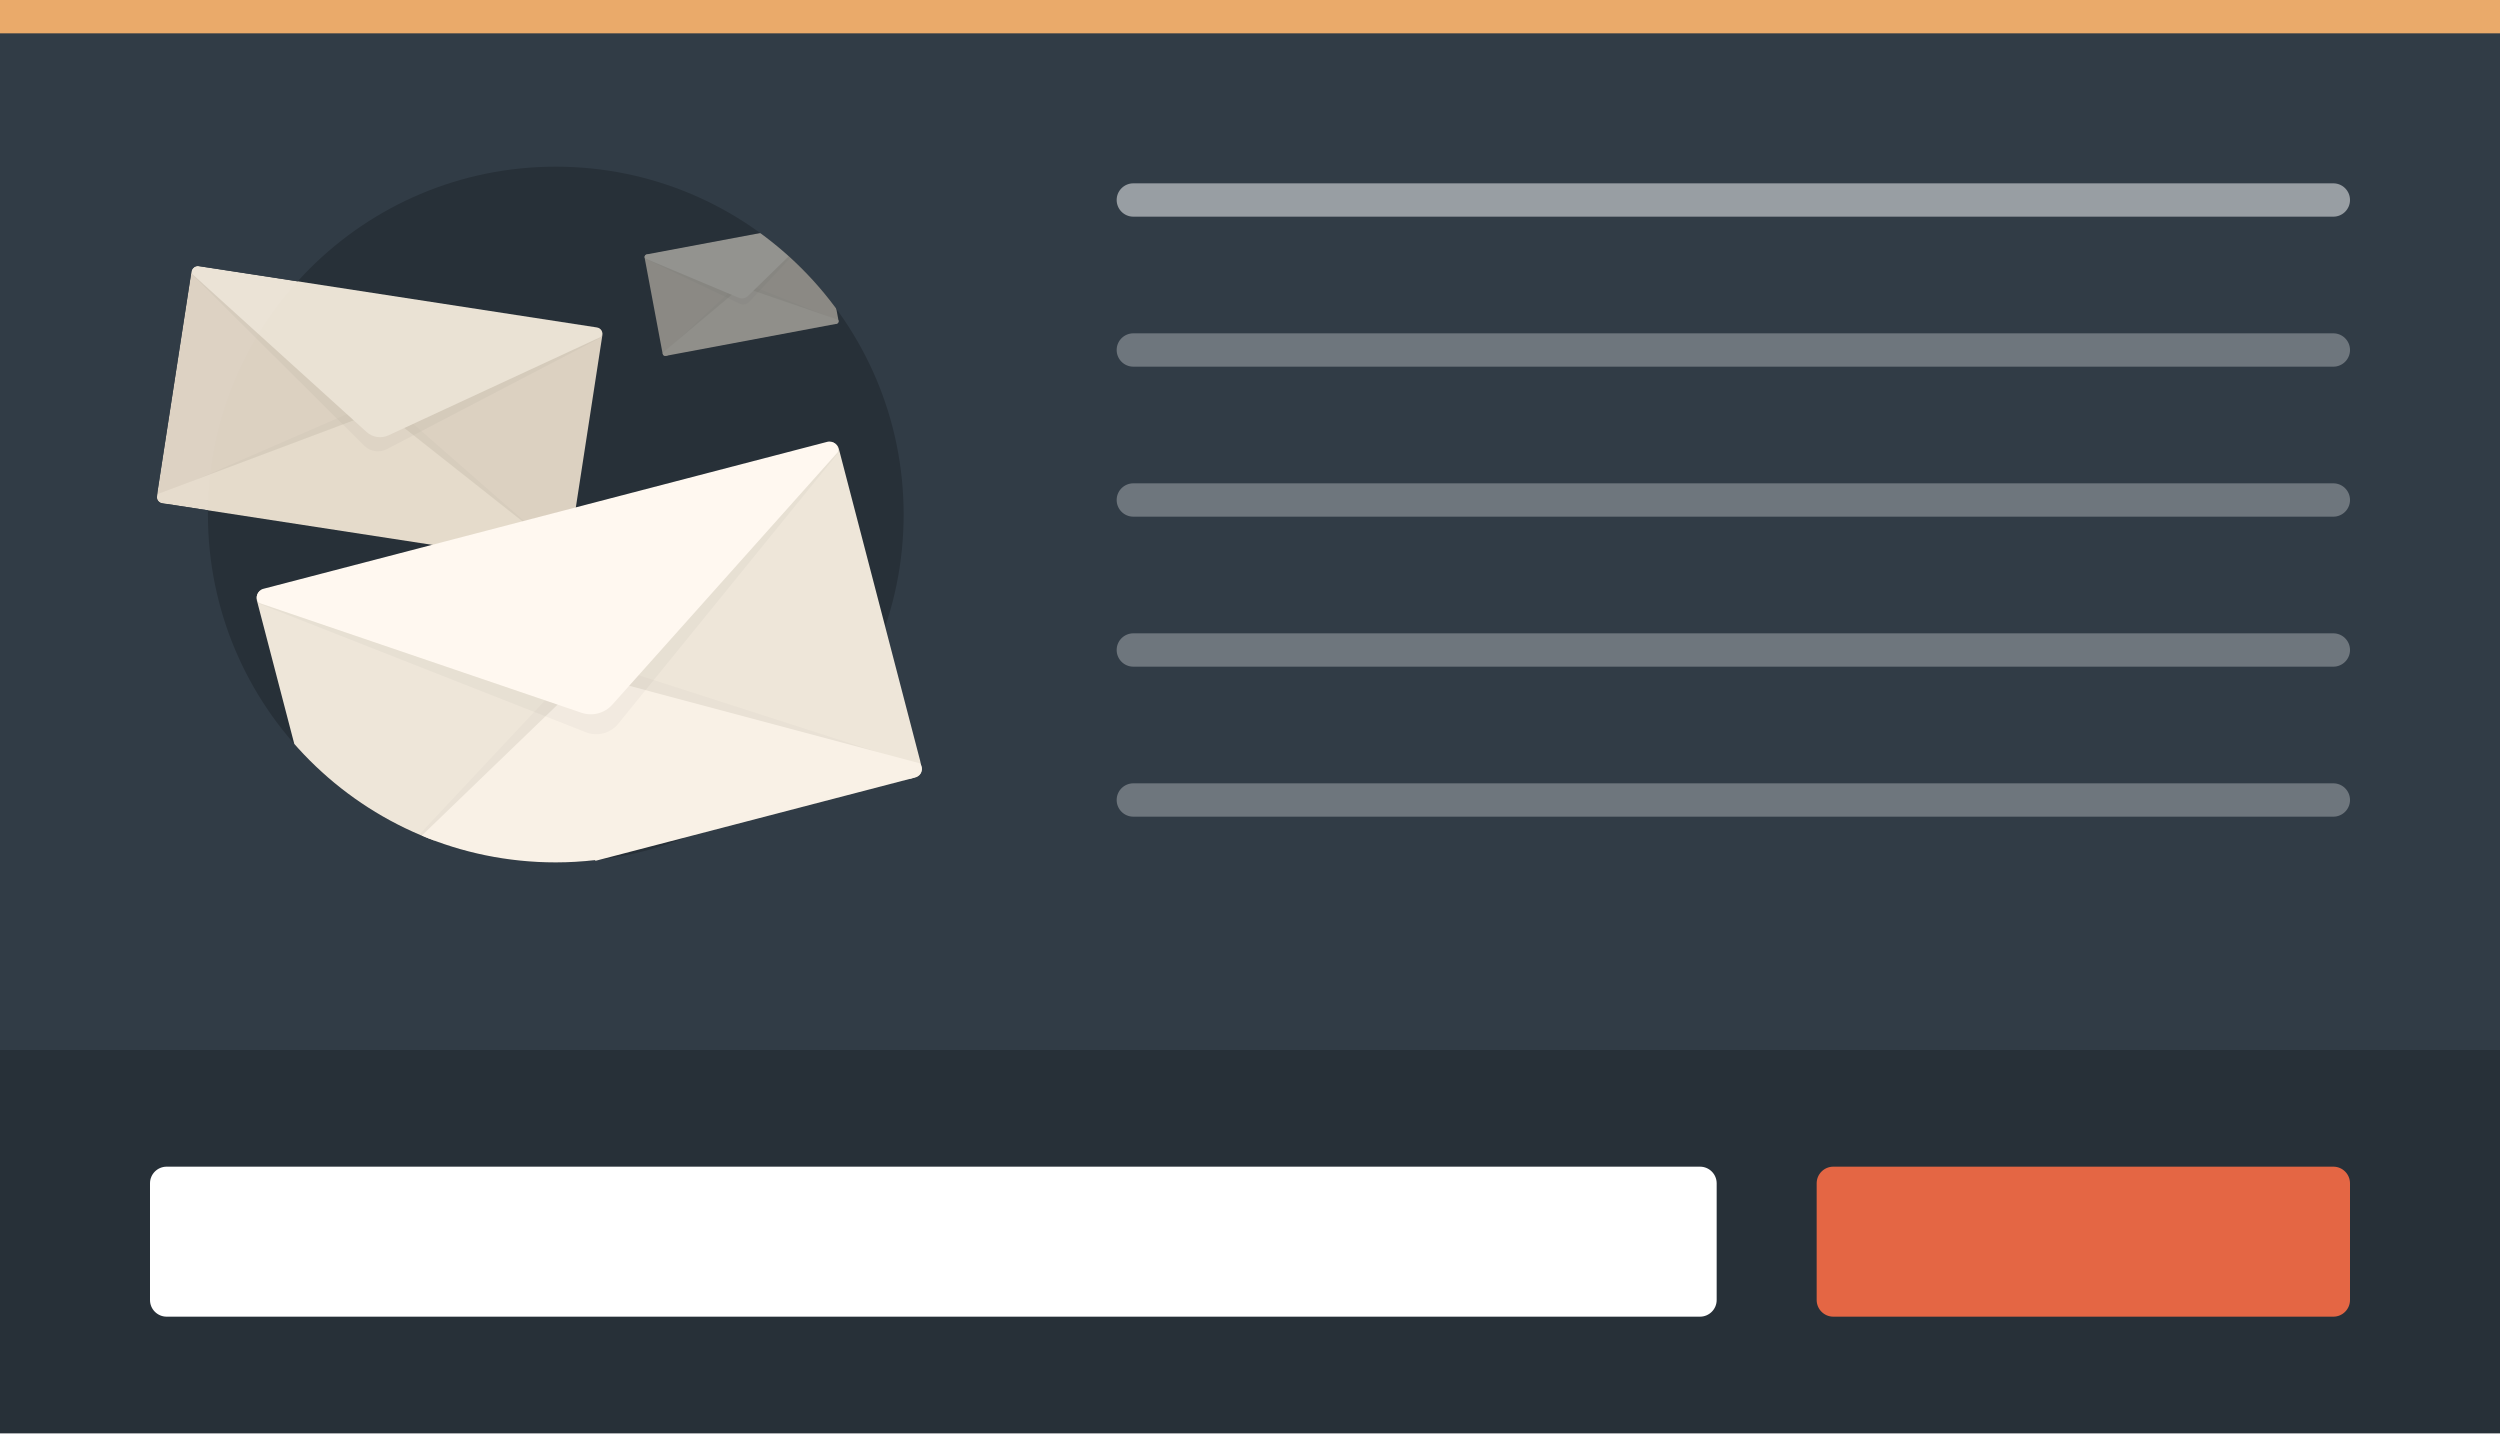
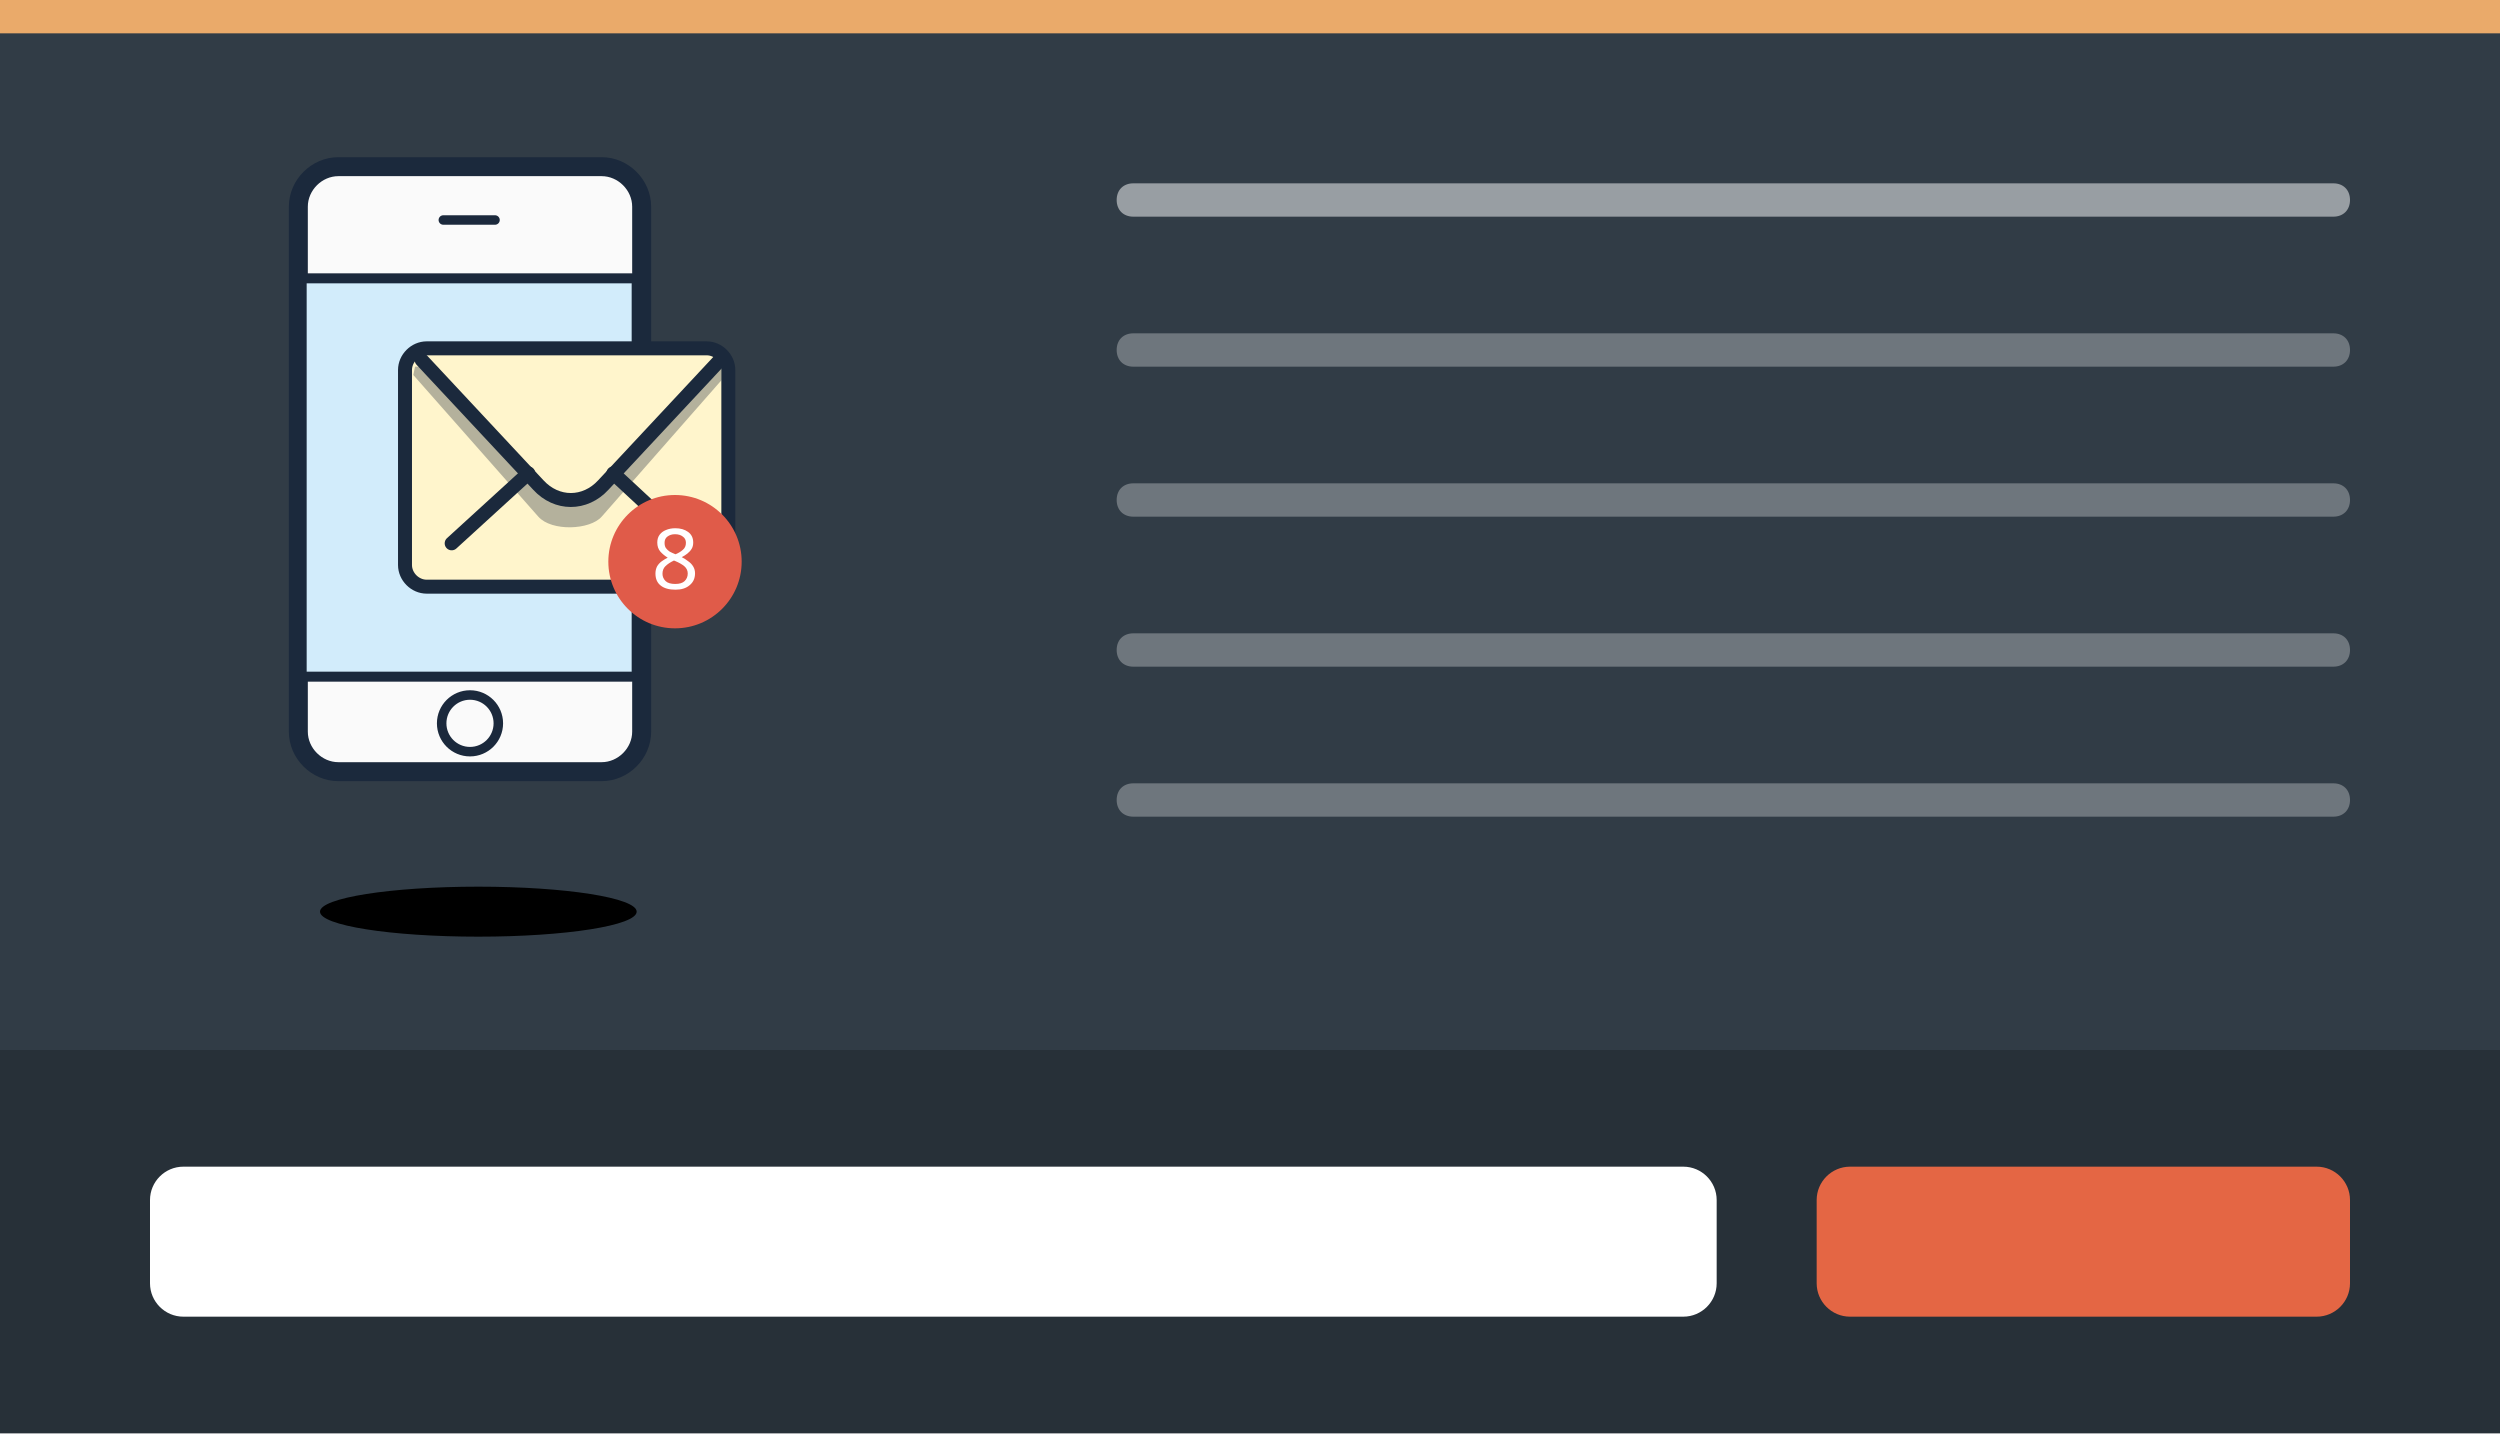
- <svg xmlns="http://www.w3.org/2000/svg" xmlns:xlink="http://www.w3.org/1999/xlink" version="1.1" x="0px" y="0px" width="150px" height="86px" viewBox="0 0 150 86" enable-background="new 0 0 150 86" xml:space="preserve">
-   <g id="Layer_1">
-     <rect y="63" fill="#273038" width="150" height="23" />
-     <rect fill="#313C46" width="150" height="63" />
-     <path opacity="0.5" fill="#FFFFFF" d="M140,13H68c-0.552,0-1-0.448-1-1v0c0-0.552,0.448-1,1-1h72c0.552,0,1,0.448,1,1v0   C141,12.552,140.552,13,140,13z" />
-     <path opacity="0.3" fill="#FFFFFF" d="M140,22H68c-0.552,0-1-0.448-1-1v0c0-0.552,0.448-1,1-1h72c0.552,0,1,0.448,1,1v0   C141,21.552,140.552,22,140,22z" />
-     <path opacity="0.3" fill="#FFFFFF" d="M140,31H68c-0.552,0-1-0.448-1-1v0c0-0.552,0.448-1,1-1h72c0.552,0,1,0.448,1,1v0   C141,30.552,140.552,31,140,31z" />
-     <path opacity="0.3" fill="#FFFFFF" d="M140,40H68c-0.552,0-1-0.448-1-1l0,0c0-0.552,0.448-1,1-1h72c0.552,0,1,0.448,1,1l0,0   C141,39.552,140.552,40,140,40z" />
-     <path opacity="0.3" fill="#FFFFFF" d="M140,49H68c-0.552,0-1-0.448-1-1l0,0c0-0.552,0.448-1,1-1h72c0.552,0,1,0.448,1,1l0,0   C141,48.552,140.552,49,140,49z" />
-     <path fill="#FFFFFF" d="M102,79H10c-0.552,0-1-0.448-1-1v-7c0-0.552,0.448-1,1-1h92c0.552,0,1,0.448,1,1v7   C103,78.552,102.552,79,102,79z" />
-     <path fill="#E46644" d="M140,79h-30c-0.552,0-1-0.448-1-1v-7c0-0.552,0.448-1,1-1h30c0.552,0,1,0.448,1,1v7   C141,78.552,140.552,79,140,79z" />
-     <rect fill="#EAAA6A" width="150" height="2" />
+ <svg xmlns="http://www.w3.org/2000/svg" version="1.1" id="Layer_1" x="0px" y="0px" viewBox="-320 264 150 86" style="enable-background:new -320 264 150 86;" xml:space="preserve">
+   <style type="text/css">
+ 	.st0{fill:#273038;}
+ 	.st1{fill:#313C46;}
+ 	.st2{opacity:0.5;fill:#FFFFFF;enable-background:new    ;}
+ 	.st3{opacity:0.3;fill:#FFFFFF;enable-background:new    ;}
+ 	.st4{fill:#FFFFFF;}
+ 	.st5{fill:#E46644;}
+ 	.st6{fill:#EAAA6A;}
+ 	.st7{display:none;}
+ 	.st8{fill:#FAFAFA;stroke:#1B293C;stroke-width:1.139;stroke-linecap:round;stroke-linejoin:round;stroke-miterlimit:10;}
+ 	.st9{fill:none;stroke:#1B293C;stroke-width:0.57;stroke-linecap:round;stroke-linejoin:round;stroke-miterlimit:10;}
+ 	.st10{fill:#D2ECFB;}
+ 	.st11{fill:#1B293C;}
+ 	.st12{fill:#FFF5CC;stroke:#1B293C;stroke-width:0.838;stroke-linecap:round;stroke-linejoin:round;stroke-miterlimit:10;}
+ 	.st13{opacity:0.35;fill:#293342;}
+ 	.st14{fill:none;stroke:#1B293C;stroke-width:0.838;stroke-linecap:round;stroke-linejoin:round;stroke-miterlimit:10;}
+ 	.st15{fill:#E05B49;}
+ 	.st16{font-family:'Roboto-Regular';}
+ 	.st17{font-size:5.031px;}
+ </style>
+   <g id="Layer_1_1_">
+     <rect x="-320" y="327" class="st0" width="150" height="23" />
+     <rect x="-320" y="264" class="st1" width="150" height="63" />
+     <path class="st2" d="M-180,277h-72c-0.6,0-1-0.4-1-1l0,0c0-0.6,0.4-1,1-1h72c0.6,0,1,0.4,1,1l0,0C-179,276.6-179.4,277-180,277z" />
+     <path class="st3" d="M-180,286h-72c-0.6,0-1-0.4-1-1l0,0c0-0.6,0.4-1,1-1h72c0.6,0,1,0.4,1,1l0,0C-179,285.6-179.4,286-180,286z" />
+     <path class="st3" d="M-180,295h-72c-0.6,0-1-0.4-1-1l0,0c0-0.6,0.4-1,1-1h72c0.6,0,1,0.4,1,1l0,0C-179,294.6-179.4,295-180,295z" />
+     <path class="st3" d="M-180,304h-72c-0.6,0-1-0.4-1-1l0,0c0-0.6,0.4-1,1-1h72c0.6,0,1,0.4,1,1l0,0C-179,303.6-179.4,304-180,304z" />
+     <path class="st3" d="M-180,313h-72c-0.6,0-1-0.4-1-1l0,0c0-0.6,0.4-1,1-1h72c0.6,0,1,0.4,1,1l0,0C-179,312.6-179.4,313-180,313z" />
+     <path class="st4" d="M-219,343h-90c-1.1,0-2-0.9-2-2v-5c0-1.1,0.9-2,2-2h90c1.1,0,2,0.9,2,2v5C-217,342.1-217.9,343-219,343z" />
+     <path class="st5" d="M-181,343h-28c-1.1,0-2-0.9-2-2v-5c0-1.1,0.9-2,2-2h28c1.1,0,2,0.9,2,2v5C-179,342.1-179.9,343-181,343z" />
+     <rect x="-320" y="264" class="st6" width="150" height="2" />
+   </g>
+   <g id="Layer_2" class="st7">
+ </g>
+   <ellipse cx="-291.3" cy="318.7" rx="9.5" ry="1.5" />
+   <path class="st8" d="M-302.1,276.4c0-1.3,1.1-2.4,2.4-2.4h15.8c1.3,0,2.4,1.1,2.4,2.4v31.5c0,1.3-1.1,2.4-2.4,2.4h-15.8  c-1.3,0-2.4-1.1-2.4-2.4V276.4z" />
+   <line class="st9" x1="-290.3" y1="277.2" x2="-293.4" y2="277.2" />
+   <g>
+     <path class="st10" d="M-301.6,304.6c-0.2,0-0.3-0.1-0.3-0.3V281c0-0.2,0.1-0.3,0.3-0.3h19.5c0.2,0,0.3,0.1,0.3,0.3v23.3   c0,0.2-0.1,0.3-0.3,0.3H-301.6z" />
    <g>
-       <circle opacity="0.2" cx="33.347" cy="30.872" r="20.872" />
-       <g>
-         <defs>
-           <path id="SVGID_27_" d="M55.267,45.913c-0.015-0.084-0.034-0.175-0.061-0.279l-2.098-8.047c0.716-2.108,1.111-4.365,1.111-6.715      C54.219,19.344,44.874,10,33.347,10c-6.145,0-11.668,2.656-15.487,6.882l-5.939-0.915c-0.107-0.017-0.204,0.015-0.279,0.074      c-0.061,0.041-0.106,0.1-0.133,0.168c-0.001,0.002-0.001,0.005-0.002,0.007c-0.008,0.021-0.014,0.041-0.018,0.063      c-0.001,0.005-0.003,0.01-0.004,0.016L9.448,29.516c-0.015,0.1-0.023,0.183-0.024,0.257c-0.036,0.19,0.089,0.389,0.302,0.422      l0.2,0.031l0,0h0l2.556,0.394c-0.001,0.084-0.006,0.167-0.006,0.252c0,11.527,9.344,20.872,20.872,20.872      c0.796,0,1.58-0.049,2.353-0.136c0.012,0.016,0.025,0.031,0.037,0.048l0.392-0.102c1.714-0.228,3.362-0.664,4.919-1.283      l10.043-2.62l3.831-1.001C55.255,46.563,55.409,46.196,55.267,45.913z" />
-         </defs>
-         <clipPath id="SVGID_2_">
-           <use xlink:href="#SVGID_27_" overflow="visible" />
-         </clipPath>
-         <g opacity="0.9" clip-path="url(#SVGID_2_)">
-           <path fill="#EFE2D0" d="M35.742,19.683l-0.988,0.22c-0.247,0.033-0.485,0.113-0.703,0.235l-11.174,4.454l10.561,9.255      c0.49,0.075,0.594-0.043,0.67-0.533l2.037-13.222C36.182,19.856,35.98,19.651,35.742,19.683z" />
-           <path fill="#EFE2D0" d="M11.992,16.024l0.876,0.508c0.225,0.106,0.429,0.254,0.599,0.436l9.629,7.659l-13.17,5.599      c-0.49-0.075-0.554-0.219-0.478-0.709l2.037-13.222C11.521,16.057,11.775,15.922,11.992,16.024z" />
-           <path opacity="0.02" d="M9.729,29.67l13.299-5.78l10.848,9.5c0.082,0.254-0.133,0.505-0.396,0.465L9.968,30.232      C9.704,30.191,9.575,29.887,9.729,29.67z" />
-           <path fill="#F9EDDB" d="M9.482,29.632l13.403-5.038l11.169,8.823c0.084,0.254-0.134,0.505-0.402,0.464L9.726,30.195      C9.457,30.154,9.325,29.849,9.482,29.632z" />
-           <path opacity="0.03" d="M36.084,20.234l-12.87,6.713c-0.452,0.236-1.005,0.151-1.367-0.208L11.501,16.447      c-0.084-0.254,0.134-0.505,0.402-0.464L35.84,19.67C36.109,19.712,36.241,20.016,36.084,20.234z" />
-           <path fill="#FFF5E6" d="M36.058,20.21l-12.753,5.911c-0.434,0.201-0.951,0.123-1.306-0.199l-10.477-9.492      c-0.084-0.254,0.134-0.505,0.402-0.464l23.891,3.681C36.082,19.689,36.214,19.993,36.058,20.21z" />
-         </g>
-         <g opacity="0.5" clip-path="url(#SVGID_2_)">
-           <path fill="#EFE2D0" d="M49.008,13.367l-0.37,0.231c-0.095,0.049-0.181,0.115-0.252,0.196l-3.9,3.405l5.61,2.249      c0.21-0.039,0.235-0.102,0.196-0.312l-1.062-5.659C49.212,13.375,49.1,13.32,49.008,13.367z" />
-           <path fill="#EFE2D0" d="M38.843,15.275l0.428,0.081c0.107,0.011,0.21,0.042,0.306,0.091l5.004,1.733l-4.547,4.155      c-0.21,0.039-0.256-0.01-0.296-0.22l-1.062-5.659C38.657,15.356,38.741,15.265,38.843,15.275z" />
-           <path opacity="0.02" d="M39.874,21.138l4.573-4.247l5.762,2.307c0.069,0.091,0.018,0.224-0.095,0.245l-10.063,1.889      C39.938,21.354,39.843,21.249,39.874,21.138z" />
-           <path fill="#F9EDDB" d="M39.768,21.158l4.722-3.96l5.795,1.986c0.07,0.091,0.018,0.224-0.097,0.246l-10.24,1.922      C39.833,21.374,39.736,21.269,39.768,21.158z" />
-           <path opacity="0.03" d="M49.226,13.542l-4.266,4.564c-0.15,0.16-0.386,0.205-0.584,0.111l-5.671-2.7      c-0.07-0.091-0.018-0.224,0.097-0.246l10.245-1.923C49.161,13.326,49.258,13.431,49.226,13.542z" />
-           <path fill="#FFF5E6" d="M49.212,13.536l-4.333,4.222c-0.148,0.144-0.368,0.186-0.558,0.106l-5.61-2.357      c-0.07-0.091-0.018-0.224,0.097-0.246l10.226-1.919C49.147,13.321,49.244,13.426,49.212,13.536z" />
-         </g>
-         <g clip-path="url(#SVGID_2_)">
-           <path fill="#EEE6D9" d="M49.556,26.6l-1.185,0.859c-0.309,0.186-0.579,0.429-0.798,0.715L35.294,40.496l19.328,6.229      c0.694-0.181,0.765-0.397,0.584-1.091l-4.88-18.721C50.239,26.578,49.853,26.421,49.556,26.6z" />
-           <path fill="#EEE6D9" d="M15.929,35.365l1.454,0.172c0.36,0.012,0.715,0.091,1.045,0.235l17.176,4.644L21.332,55.403      c-0.694,0.181-0.861,0.026-1.042-0.667l-4.88-18.721C15.322,35.679,15.582,35.354,15.929,35.365z" />
-           <path opacity="0.02" d="M20.751,54.778L35.09,39.476l19.85,6.389c0.254,0.291,0.114,0.747-0.26,0.844L21.39,55.387      C21.017,55.485,20.671,55.155,20.751,54.778z" />
-           <path fill="#F9F1E6" d="M20.401,54.869l14.903-14.375L55.191,45.8c0.257,0.29,0.112,0.747-0.268,0.846l-33.876,8.83      C20.667,55.576,20.318,55.247,20.401,54.869z" />
-           <path opacity="0.03" d="M50.325,27.135L37.091,43.428c-0.465,0.572-1.248,0.778-1.933,0.508l-19.639-7.728      c-0.257-0.29-0.112-0.747,0.268-0.846l33.892-8.834C50.059,26.428,50.408,26.756,50.325,27.135z" />
-           <path fill="#FFF8F0" d="M50.277,27.119l-13.54,15.162c-0.461,0.517-1.192,0.708-1.847,0.485l-19.353-6.592      c-0.257-0.29-0.112-0.747,0.267-0.846l33.827-8.817C50.01,26.412,50.359,26.741,50.277,27.119z" />
-         </g>
-       </g>
+       <path class="st11" d="M-282.1,281v23.3h-19.5V281H-282.1 M-282.1,280.4h-19.5c-0.3,0-0.6,0.3-0.6,0.6v23.3c0,0.3,0.3,0.6,0.6,0.6    h19.5c0.3,0,0.6-0.3,0.6-0.6V281C-281.5,280.7-281.7,280.4-282.1,280.4L-282.1,280.4z" />
    </g>
  </g>
-   <g id="Layer_2" display="none">
- </g>
+   <circle class="st9" cx="-291.8" cy="307.4" r="1.7" />
+   <g>
+     <path class="st12" d="M-282.5,299.2h-11.9c-0.7,0-1.3-0.6-1.3-1.3v-11.7c0-0.7,0.6-1.3,1.3-1.3h16.8c0.7,0,1.3,0.6,1.3,1.3V297" />
+     <path class="st13" d="M-295.2,286.5l7.5,8.5c0.8,0.9,3.1,0.8,3.8,0l7.2-8.2V286h-18.4L-295.2,286.5z" />
+     <path class="st12" d="M-294.7,285.6l7,7.5c1.1,1.2,2.8,1.2,3.9,0l7-7.5" />
+     <line class="st14" x1="-288.3" y1="292.4" x2="-292.9" y2="296.6" />
+     <line class="st14" x1="-283.2" y1="292.4" x2="-280.4" y2="295" />
+     <circle class="st15" cx="-279.5" cy="297.7" r="4" />
+     <text transform="matrix(1 0 0 1 -280.9227 299.3344)" class="st4 st16 st17">8</text>
+   </g>
</svg>
